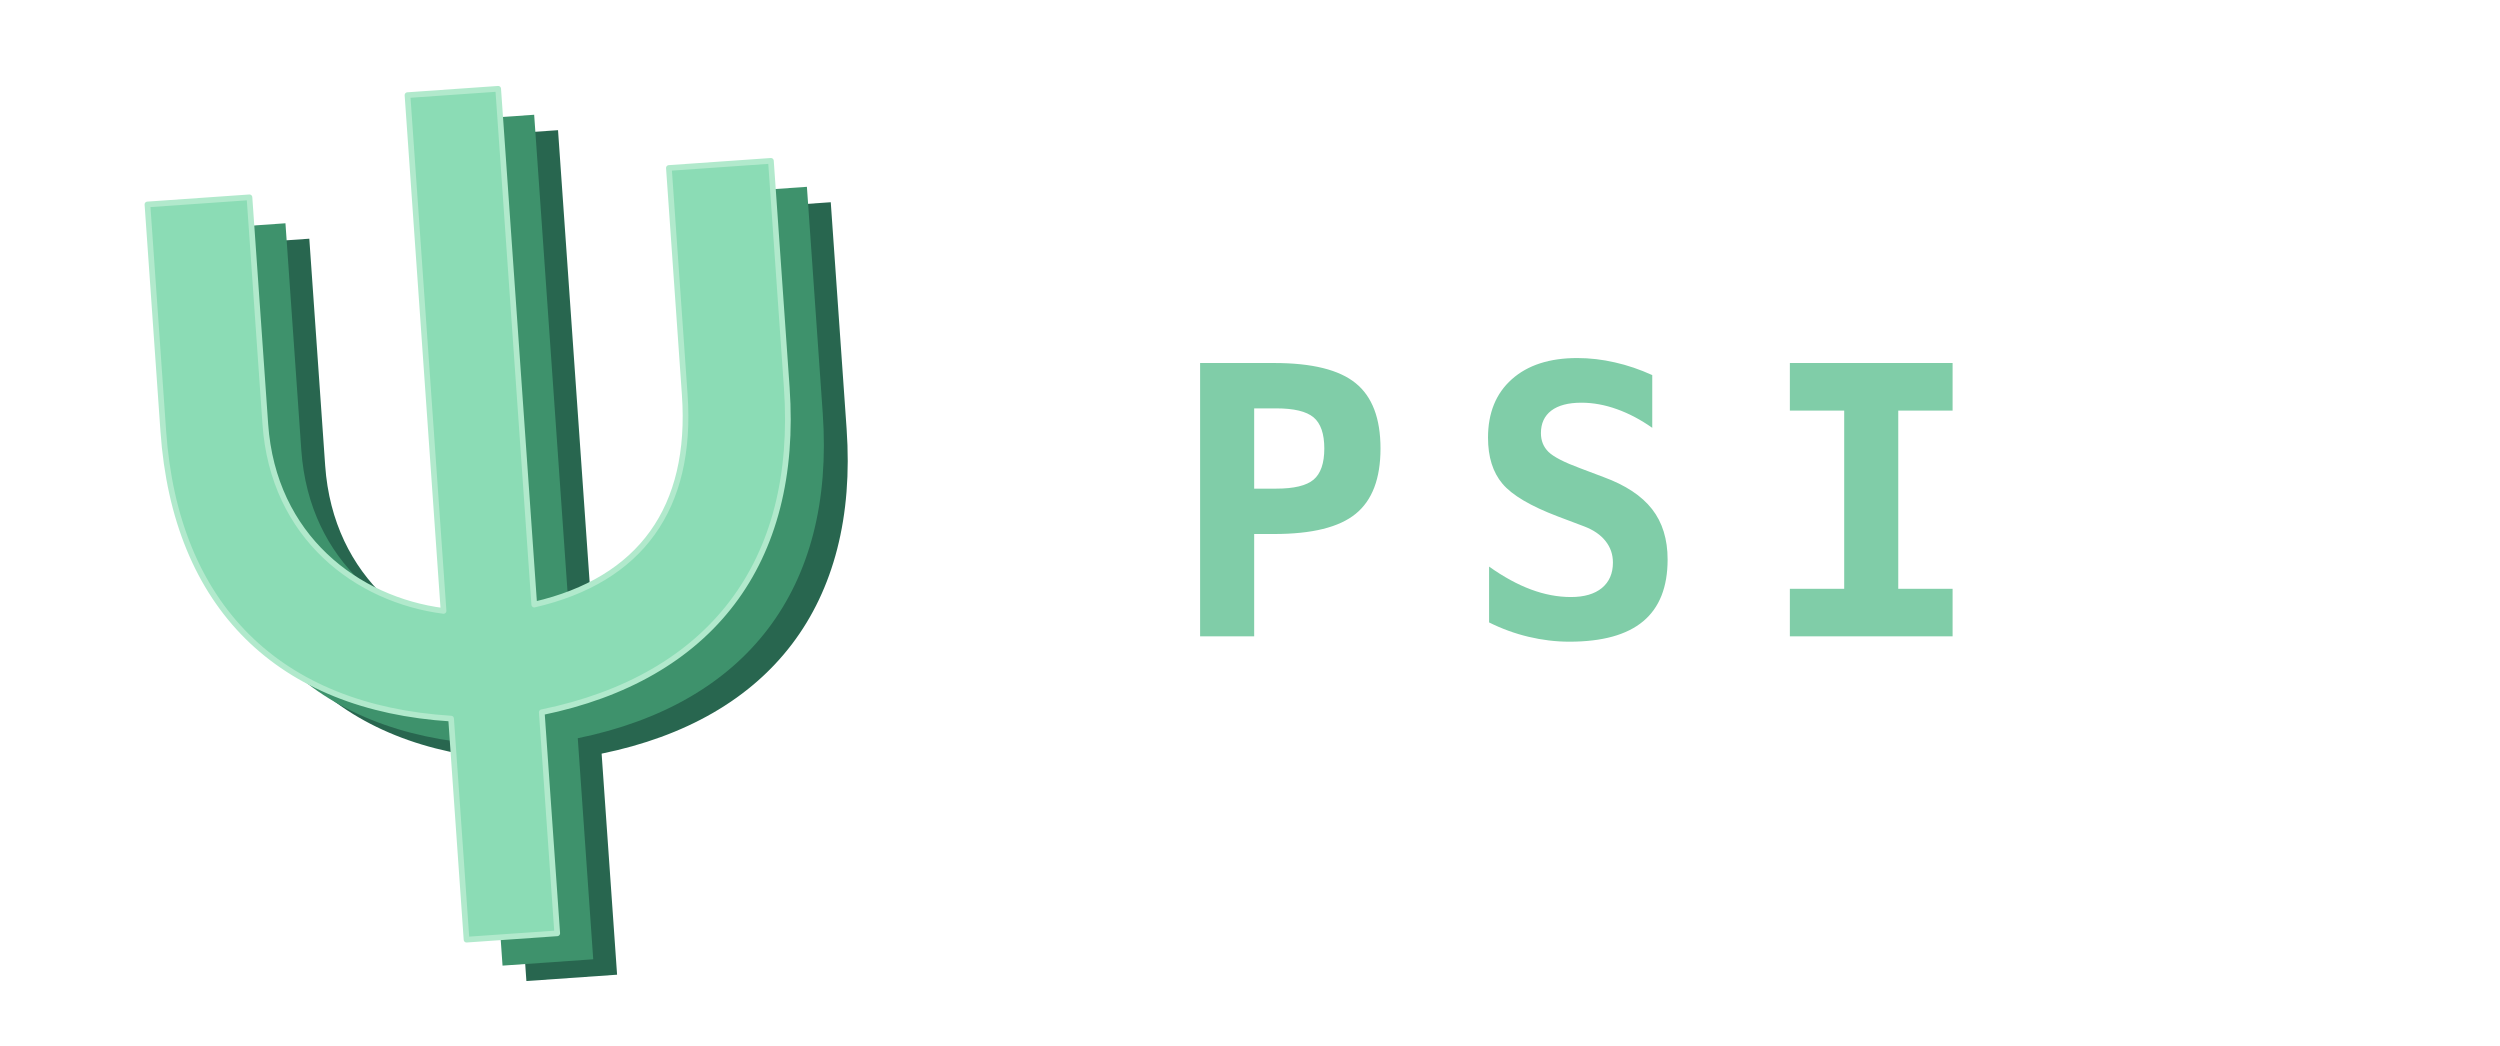
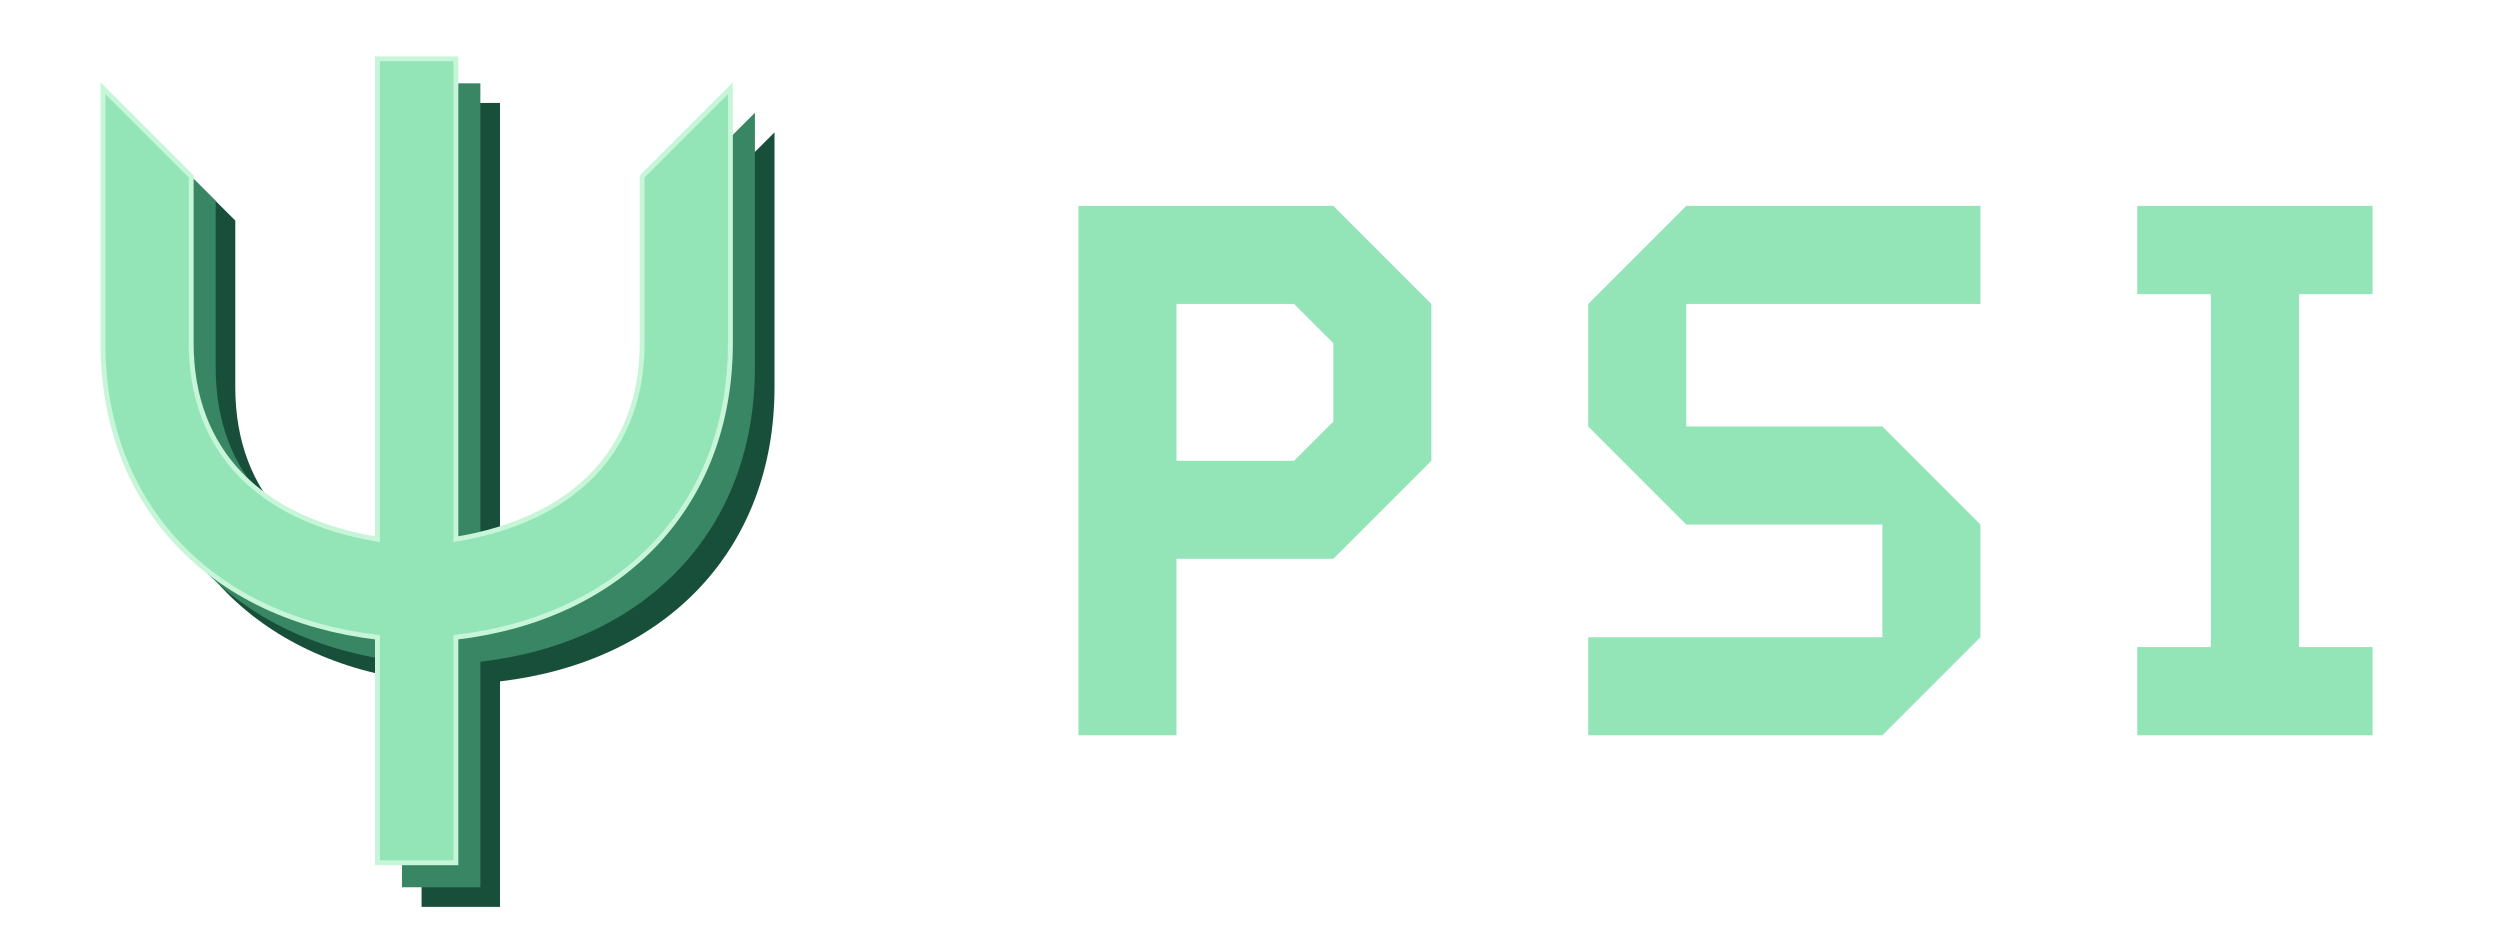
- <svg xmlns="http://www.w3.org/2000/svg" viewBox="0 0 440 184" role="img" aria-labelledby="title">
-   <defs>
-     <path id="psi" d="M72 14H88V105C107 102 117 90 117 70V30H135V70C135 101 118 120 88 124V163H72V124C42 120 25 101 25 70V30H43V70C43 90 57 102 72 105V14Z" />
-   </defs>
-   <g transform="translate(5 2) rotate(-4 80 90)">
-     <use href="#psi" transform="translate(10 8)" fill="#28664f" />
-     <use href="#psi" transform="translate(6 5)" fill="#3e926c" />
-     <use href="#psi" fill="#8bdcb5" stroke="#b1e9cc" stroke-width="1" stroke-linejoin="round" />
+ <svg xmlns="http://www.w3.org/2000/svg" viewBox="0 0 510 192" role="img" aria-labelledby="t">
+   <g transform="translate(5 4)">
+     <defs>
+       <path id="psi" d="M72 8H88V106C112 102 126 88 126 66V32L144 14V66C144 99 122 122 88 126V172H72V126C38 122 16 99 16 66V14L34 32V66C34 88 48 102 72 106V8Z" />
+     </defs>
+     <use href="#psi" transform="translate(9 9)" fill="#174f3b" />
+     <use href="#psi" transform="translate(5 5)" fill="#388663" />
+     <use href="#psi" fill="#93e4b6" stroke="#c6f5d8" stroke-width="1" />
  </g>
-   <text x="206" y="112" fill="#80cda8" font-family="ui-monospace, SFMono-Regular, Menlo, monospace" font-weight="600" font-size="66" letter-spacing="12">PSI</text>
+   <path d="M0 108V0H52L72 20V52L52 72H20V108H0ZM20 20V52H44L52 44V28L44 20H20Z M184 0H124L104 20V45L124 65H164V88H104V108H164L184 88V65L164 45H124V20H184V0Z M216 0H264V18H249V90H264V108H216V90H231V18H216V0Z" transform="translate(220 42)" fill="#93e4b6" fill-rule="evenodd" />
</svg>
